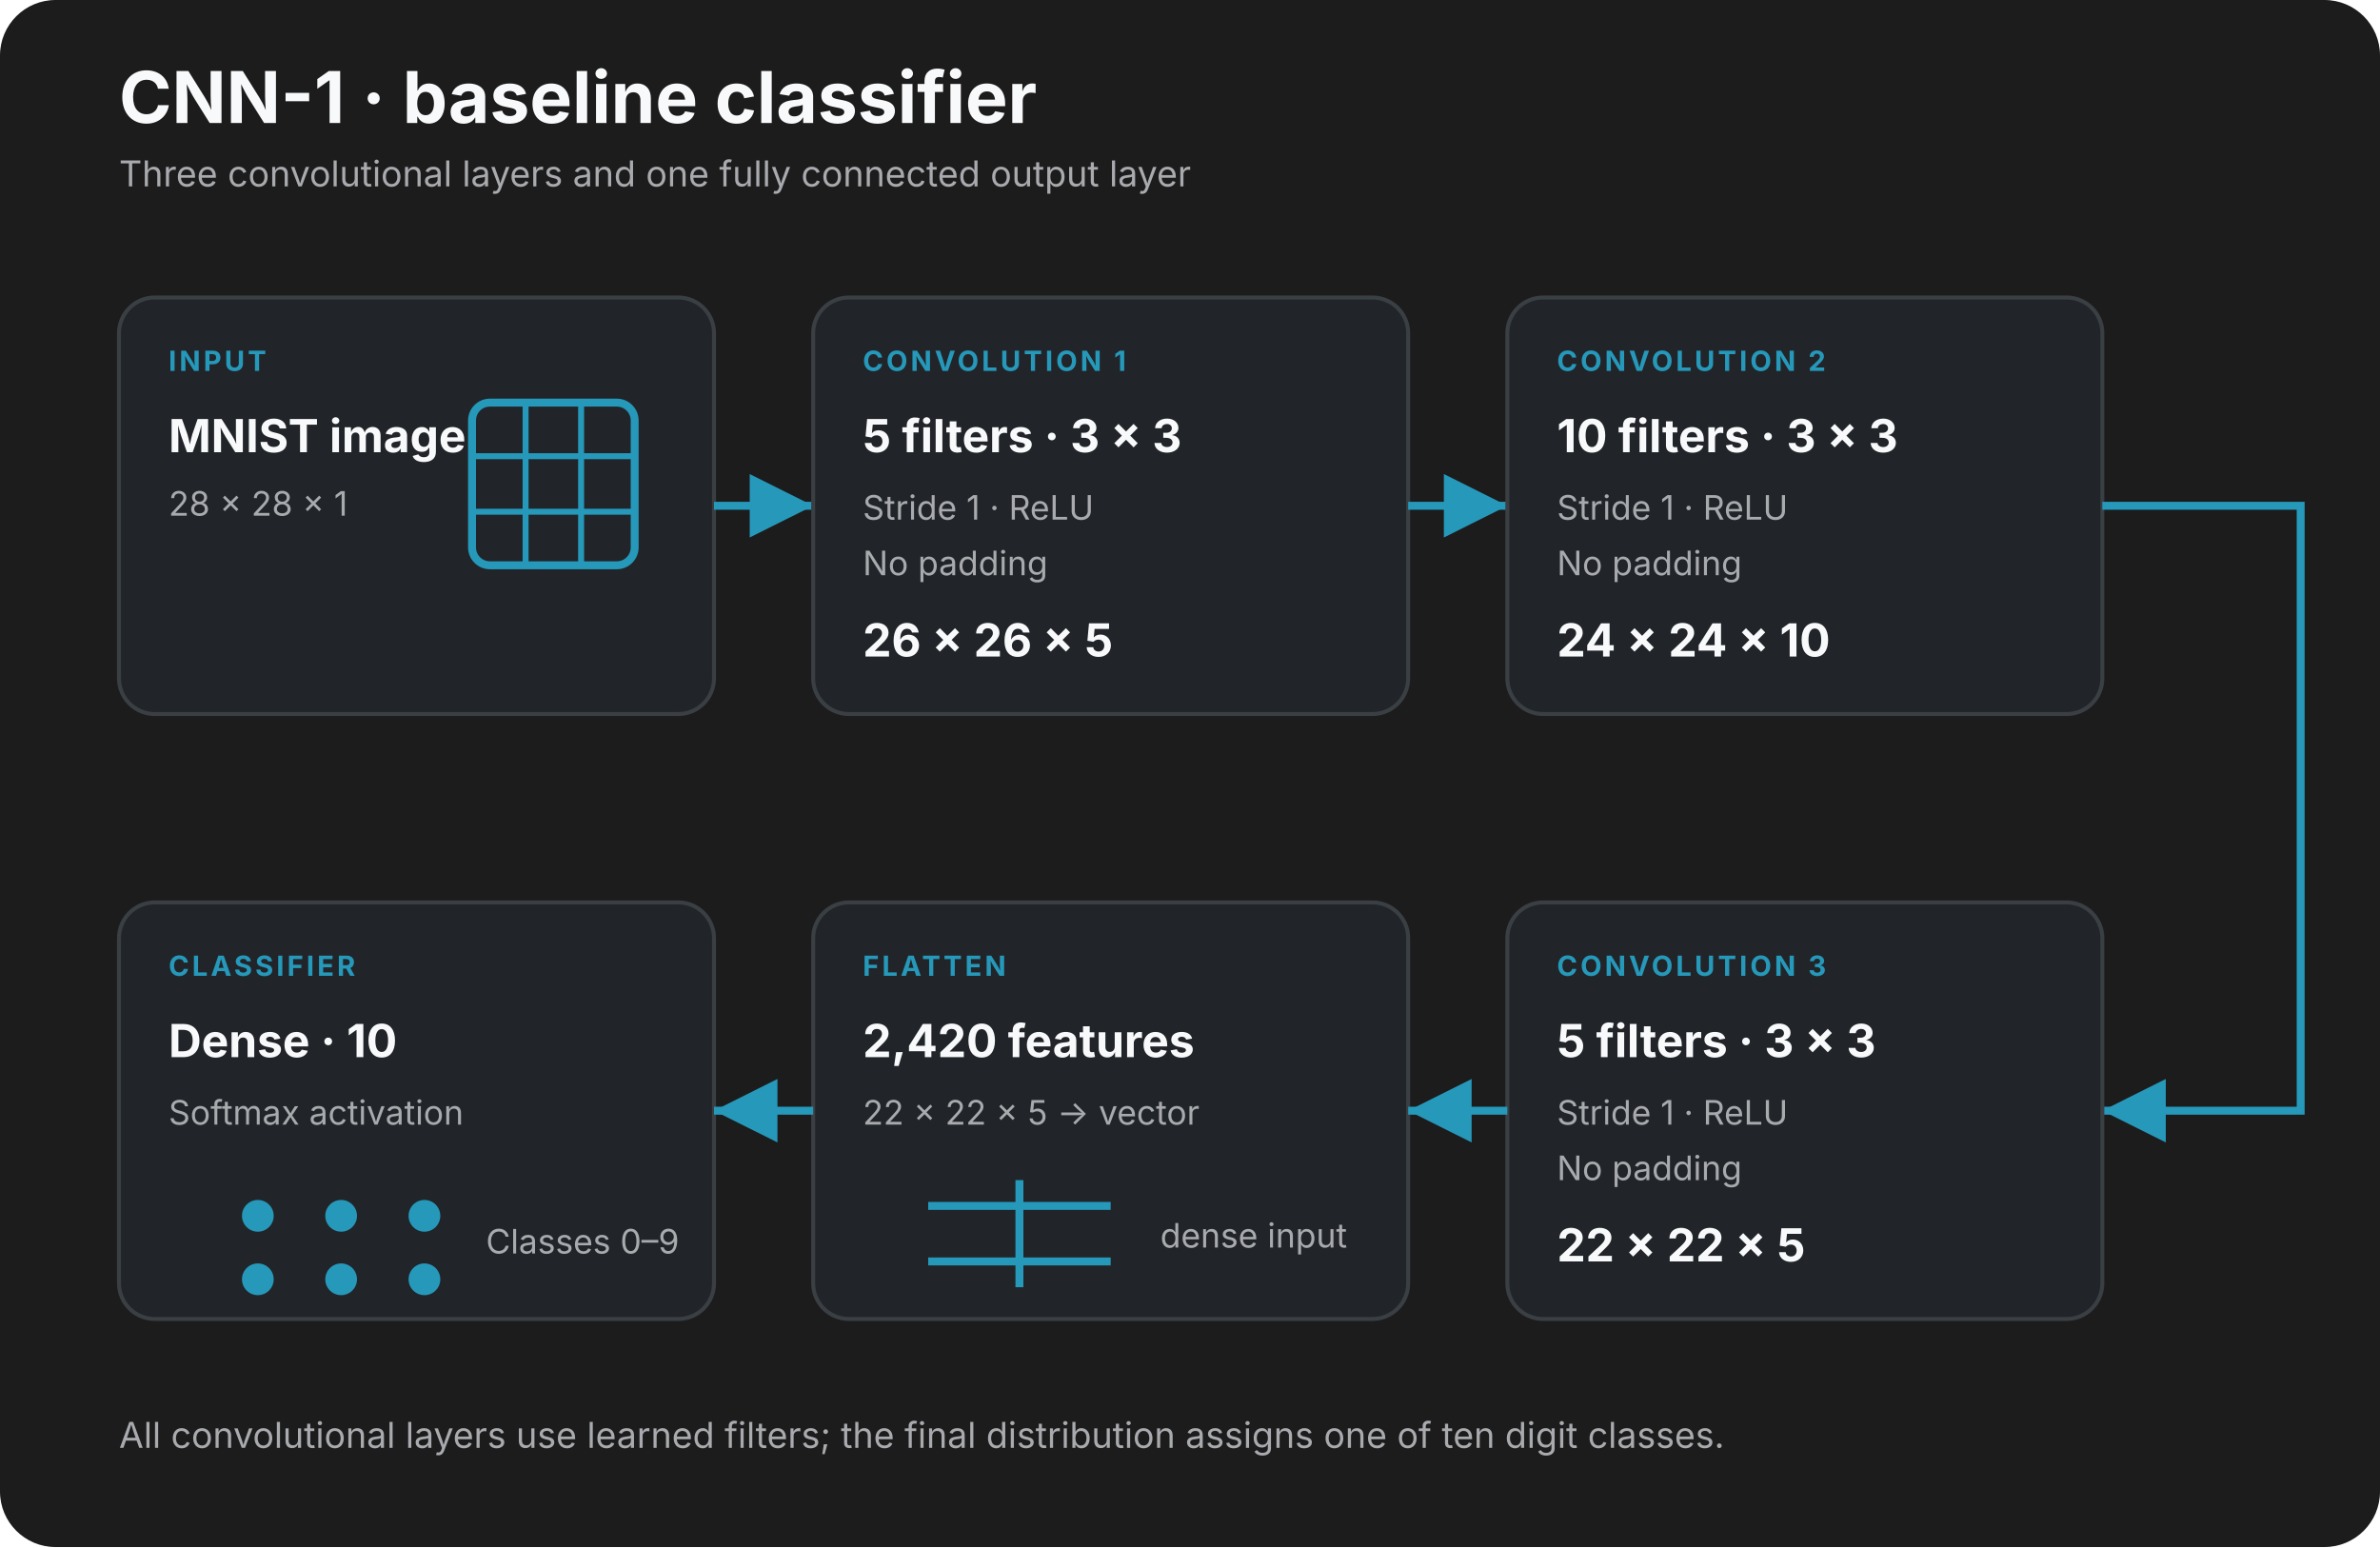
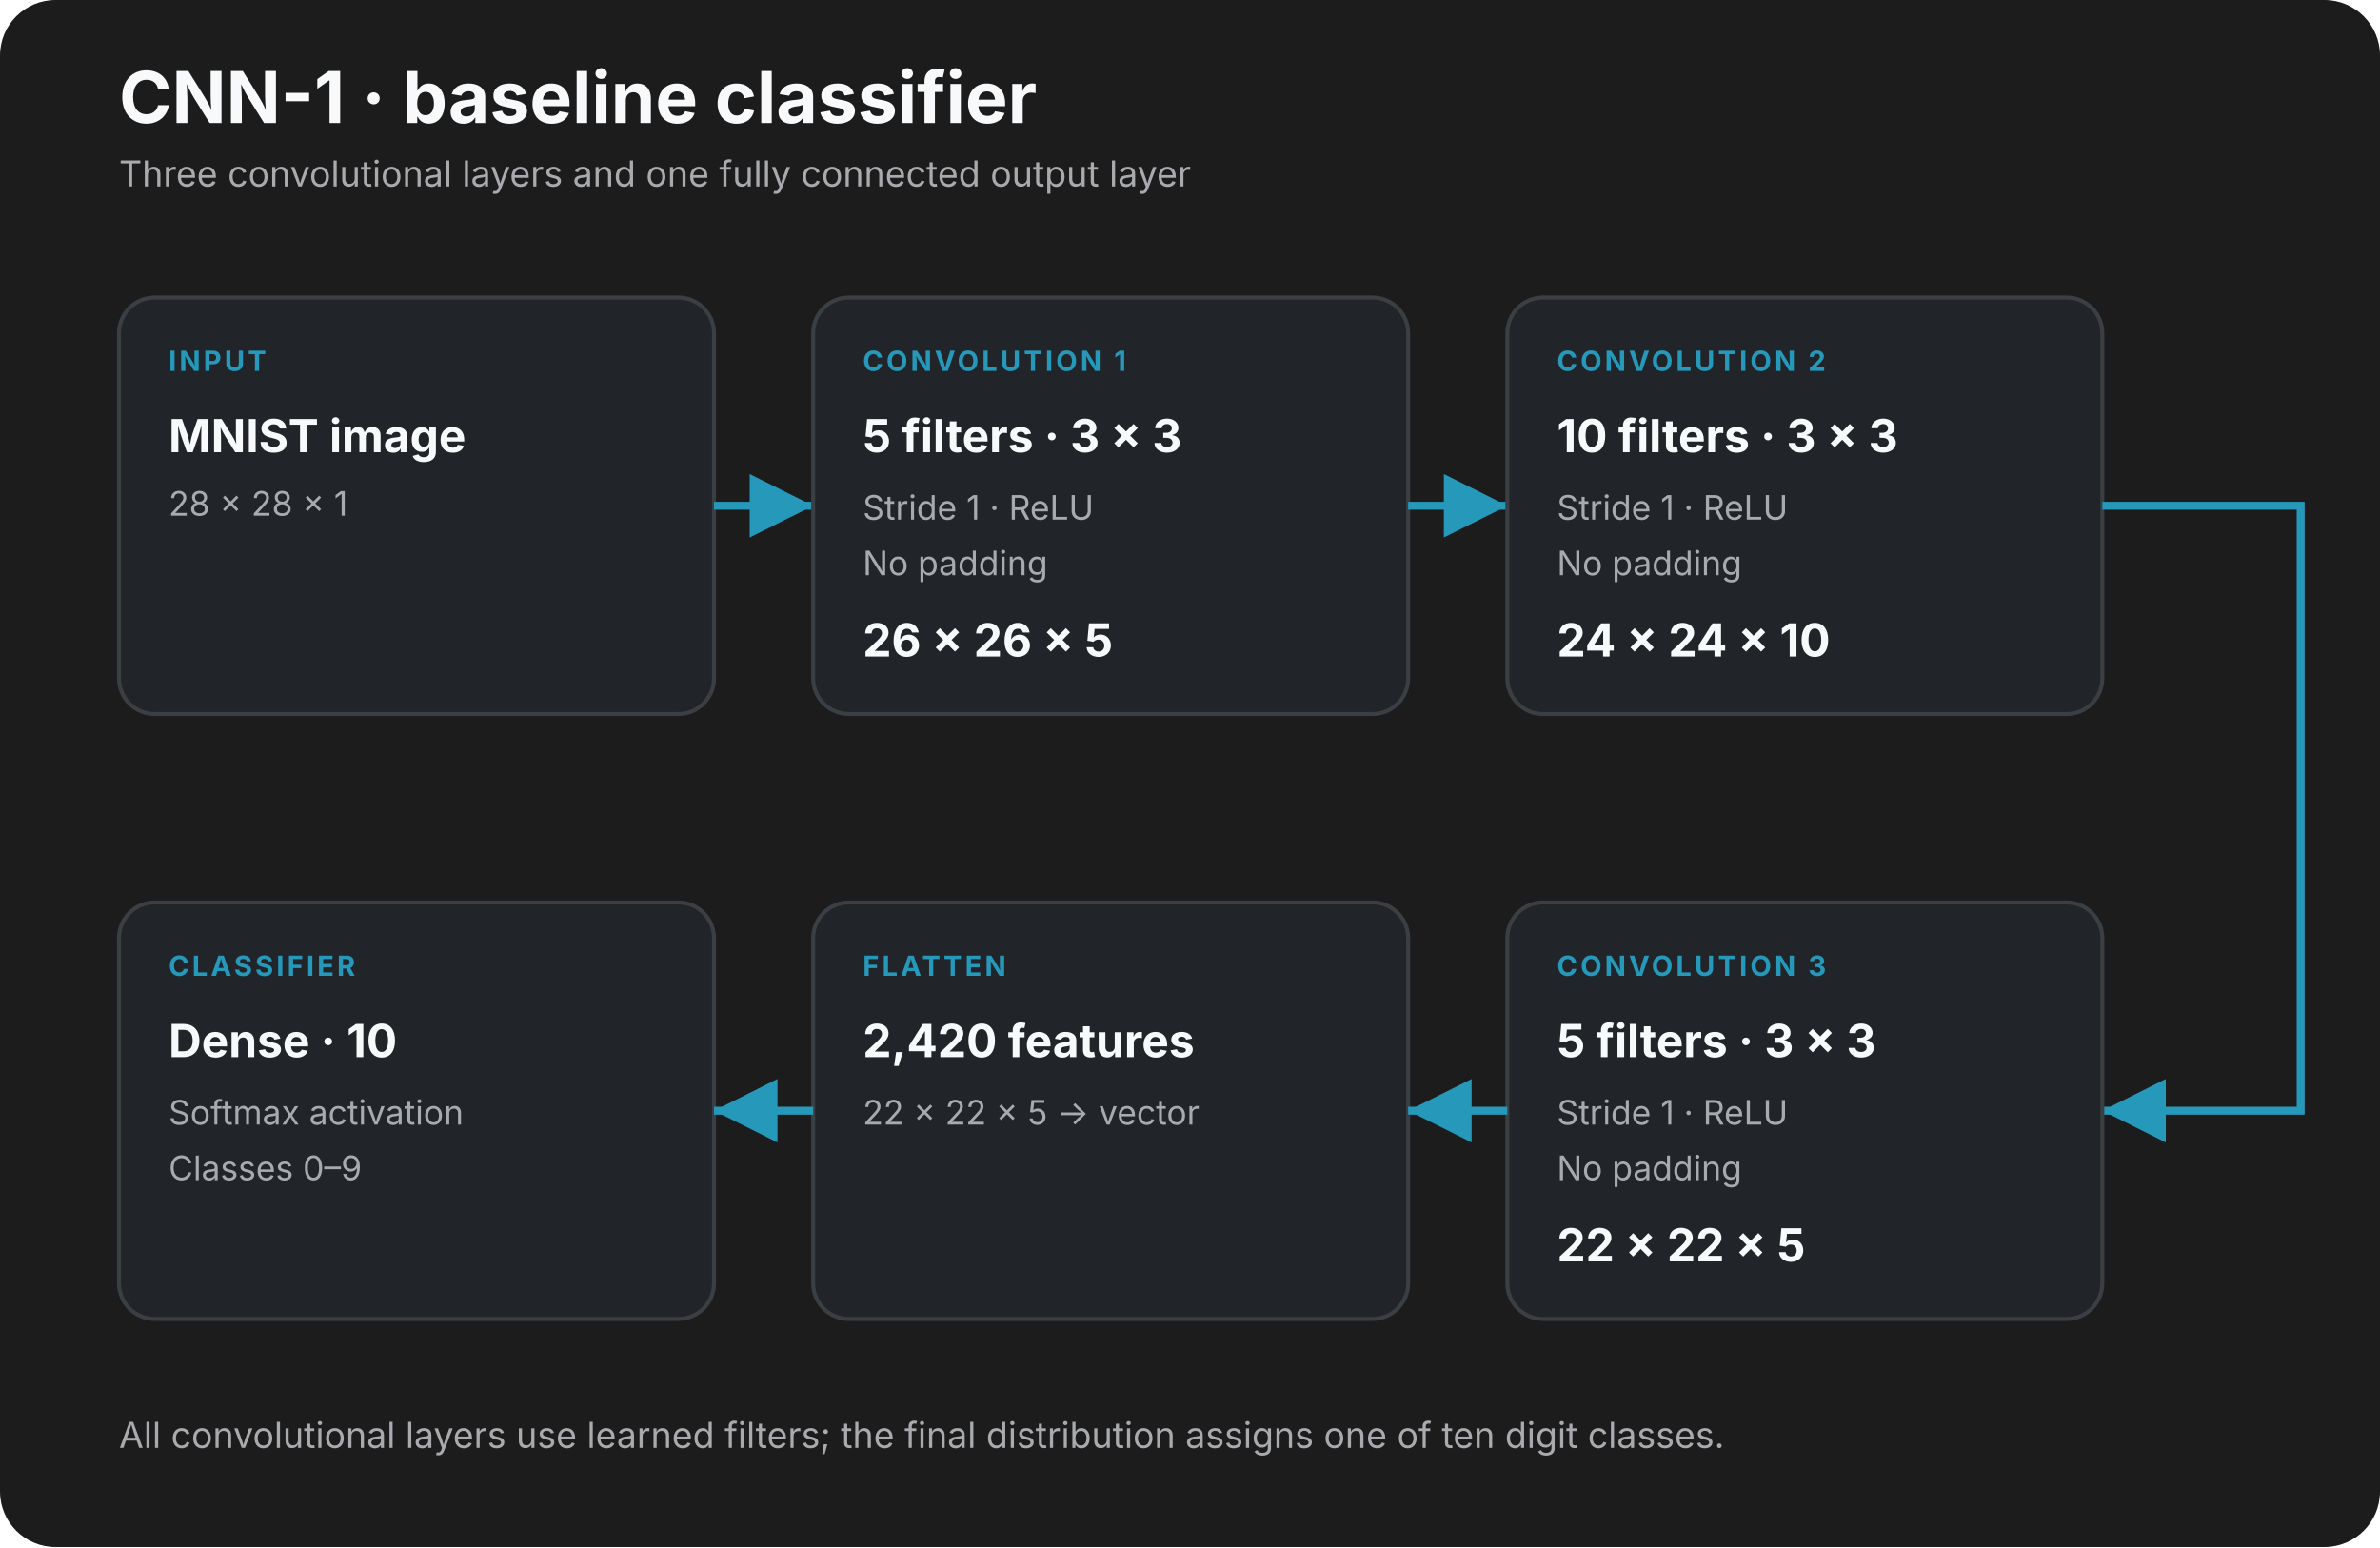
<svg xmlns="http://www.w3.org/2000/svg" viewBox="0 0 1200 780" role="img" aria-labelledby="cnn1-title cnn1-desc">
  <defs>
    <marker id="cnn1-arrow" markerWidth="11" markerHeight="11" refX="8" refY="4" orient="auto">
      <path d="M0 0 8 4 0 8Z" fill="#2698ba" />
    </marker>
    <style>.h{fill:#f8f9fa;font:700 36px Inter,-apple-system,BlinkMacSystemFont,"Segoe UI",sans-serif}.s{fill:#a8aaad;font:400 18px Inter,-apple-system,BlinkMacSystemFont,"Segoe UI",sans-serif}.k{fill:#2698ba;font:700 14px Inter,-apple-system,BlinkMacSystemFont,"Segoe UI",sans-serif;letter-spacing:1.5px}.n{fill:#f8f9fa;font:700 23px Inter,-apple-system,BlinkMacSystemFont,"Segoe UI",sans-serif}.d{fill:#a8aaad;font:400 17px Inter,-apple-system,BlinkMacSystemFont,"Segoe UI",sans-serif}.c{fill:#212529;stroke:#3a3f44;stroke-width:2}.a{fill:none;stroke:#2698ba;stroke-width:4;marker-end:url(#cnn1-arrow)}</style>
  </defs>
  <rect width="1200" height="780" rx="28" fill="#1c1c1d" />
  <text x="60" y="62" class="h">CNN-1 · baseline classifier</text>
  <text x="60" y="94" class="s">Three convolutional layers and one fully connected output layer</text>
  <g transform="translate(60 150)">
    <rect width="300" height="210" rx="18" class="c" />
    <text x="25" y="37" class="k">INPUT</text>
    <text x="25" y="78" class="n">MNIST image</text>
    <text x="25" y="110" class="d">28 × 28 × 1</text>
-     <rect x="178" y="53" width="82" height="82" rx="9" fill="none" stroke="#2698ba" stroke-width="4" />
-     <path d="M205 53v82M233 53v82M178 80h82M178 108h82" stroke="#2698ba" stroke-width="3" />
  </g>
  <path d="M360 255h50" class="a" />
  <g transform="translate(410 150)">
    <rect width="300" height="210" rx="18" class="c" />
    <text x="25" y="37" class="k">CONVOLUTION 1</text>
    <text x="25" y="78" class="n">5 filters · 3 × 3</text>
    <text x="25" y="112" class="d">Stride 1 · ReLU</text>
    <text x="25" y="140" class="d">No padding</text>
    <text x="25" y="181" class="n">26 × 26 × 5</text>
  </g>
  <path d="M710 255h50" class="a" />
  <g transform="translate(760 150)">
    <rect width="300" height="210" rx="18" class="c" />
    <text x="25" y="37" class="k">CONVOLUTION 2</text>
    <text x="25" y="78" class="n">10 filters · 3 × 3</text>
    <text x="25" y="112" class="d">Stride 1 · ReLU</text>
    <text x="25" y="140" class="d">No padding</text>
    <text x="25" y="181" class="n">24 × 24 × 10</text>
  </g>
  <path d="M1060 255h100v305h-100" class="a" />
  <g transform="translate(60 455)">
    <rect width="300" height="210" rx="18" class="c" />
    <text x="25" y="37" class="k">CLASSIFIER</text>
    <text x="25" y="78" class="n">Dense · 10</text>
    <text x="25" y="112" class="d">Softmax activation</text>
-     <g fill="#2698ba">
-       <circle cx="70" cy="158" r="8" />
-       <circle cx="112" cy="158" r="8" />
-       <circle cx="154" cy="158" r="8" />
-       <circle cx="70" cy="190" r="8" />
-       <circle cx="112" cy="190" r="8" />
-       <circle cx="154" cy="190" r="8" />
-     </g>
-     <text x="185" y="177" class="d">Classes 0–9</text>
+     <text x="25" y="140" class="d">Classes 0–9</text>
  </g>
  <g transform="translate(410 455)">
    <rect width="300" height="210" rx="18" class="c" />
    <text x="25" y="37" class="k">FLATTEN</text>
    <text x="25" y="78" class="n">2,420 features</text>
    <text x="25" y="112" class="d">22 × 22 × 5 → vector</text>
-     <path d="M58 153h92M58 181h92M104 140v54" stroke="#2698ba" stroke-width="4" />
-     <text x="175" y="174" class="d">dense input</text>
  </g>
  <g transform="translate(760 455)">
    <rect width="300" height="210" rx="18" class="c" />
    <text x="25" y="37" class="k">CONVOLUTION 3</text>
    <text x="25" y="78" class="n">5 filters · 3 × 3</text>
    <text x="25" y="112" class="d">Stride 1 · ReLU</text>
    <text x="25" y="140" class="d">No padding</text>
    <text x="25" y="181" class="n">22 × 22 × 5</text>
  </g>
  <path d="M760 560h-50" class="a" />
  <path d="M410 560h-50" class="a" />
  <text x="60" y="730" class="s">All convolutional layers use learned filters; the final distribution assigns one of ten digit classes.</text>
</svg>
